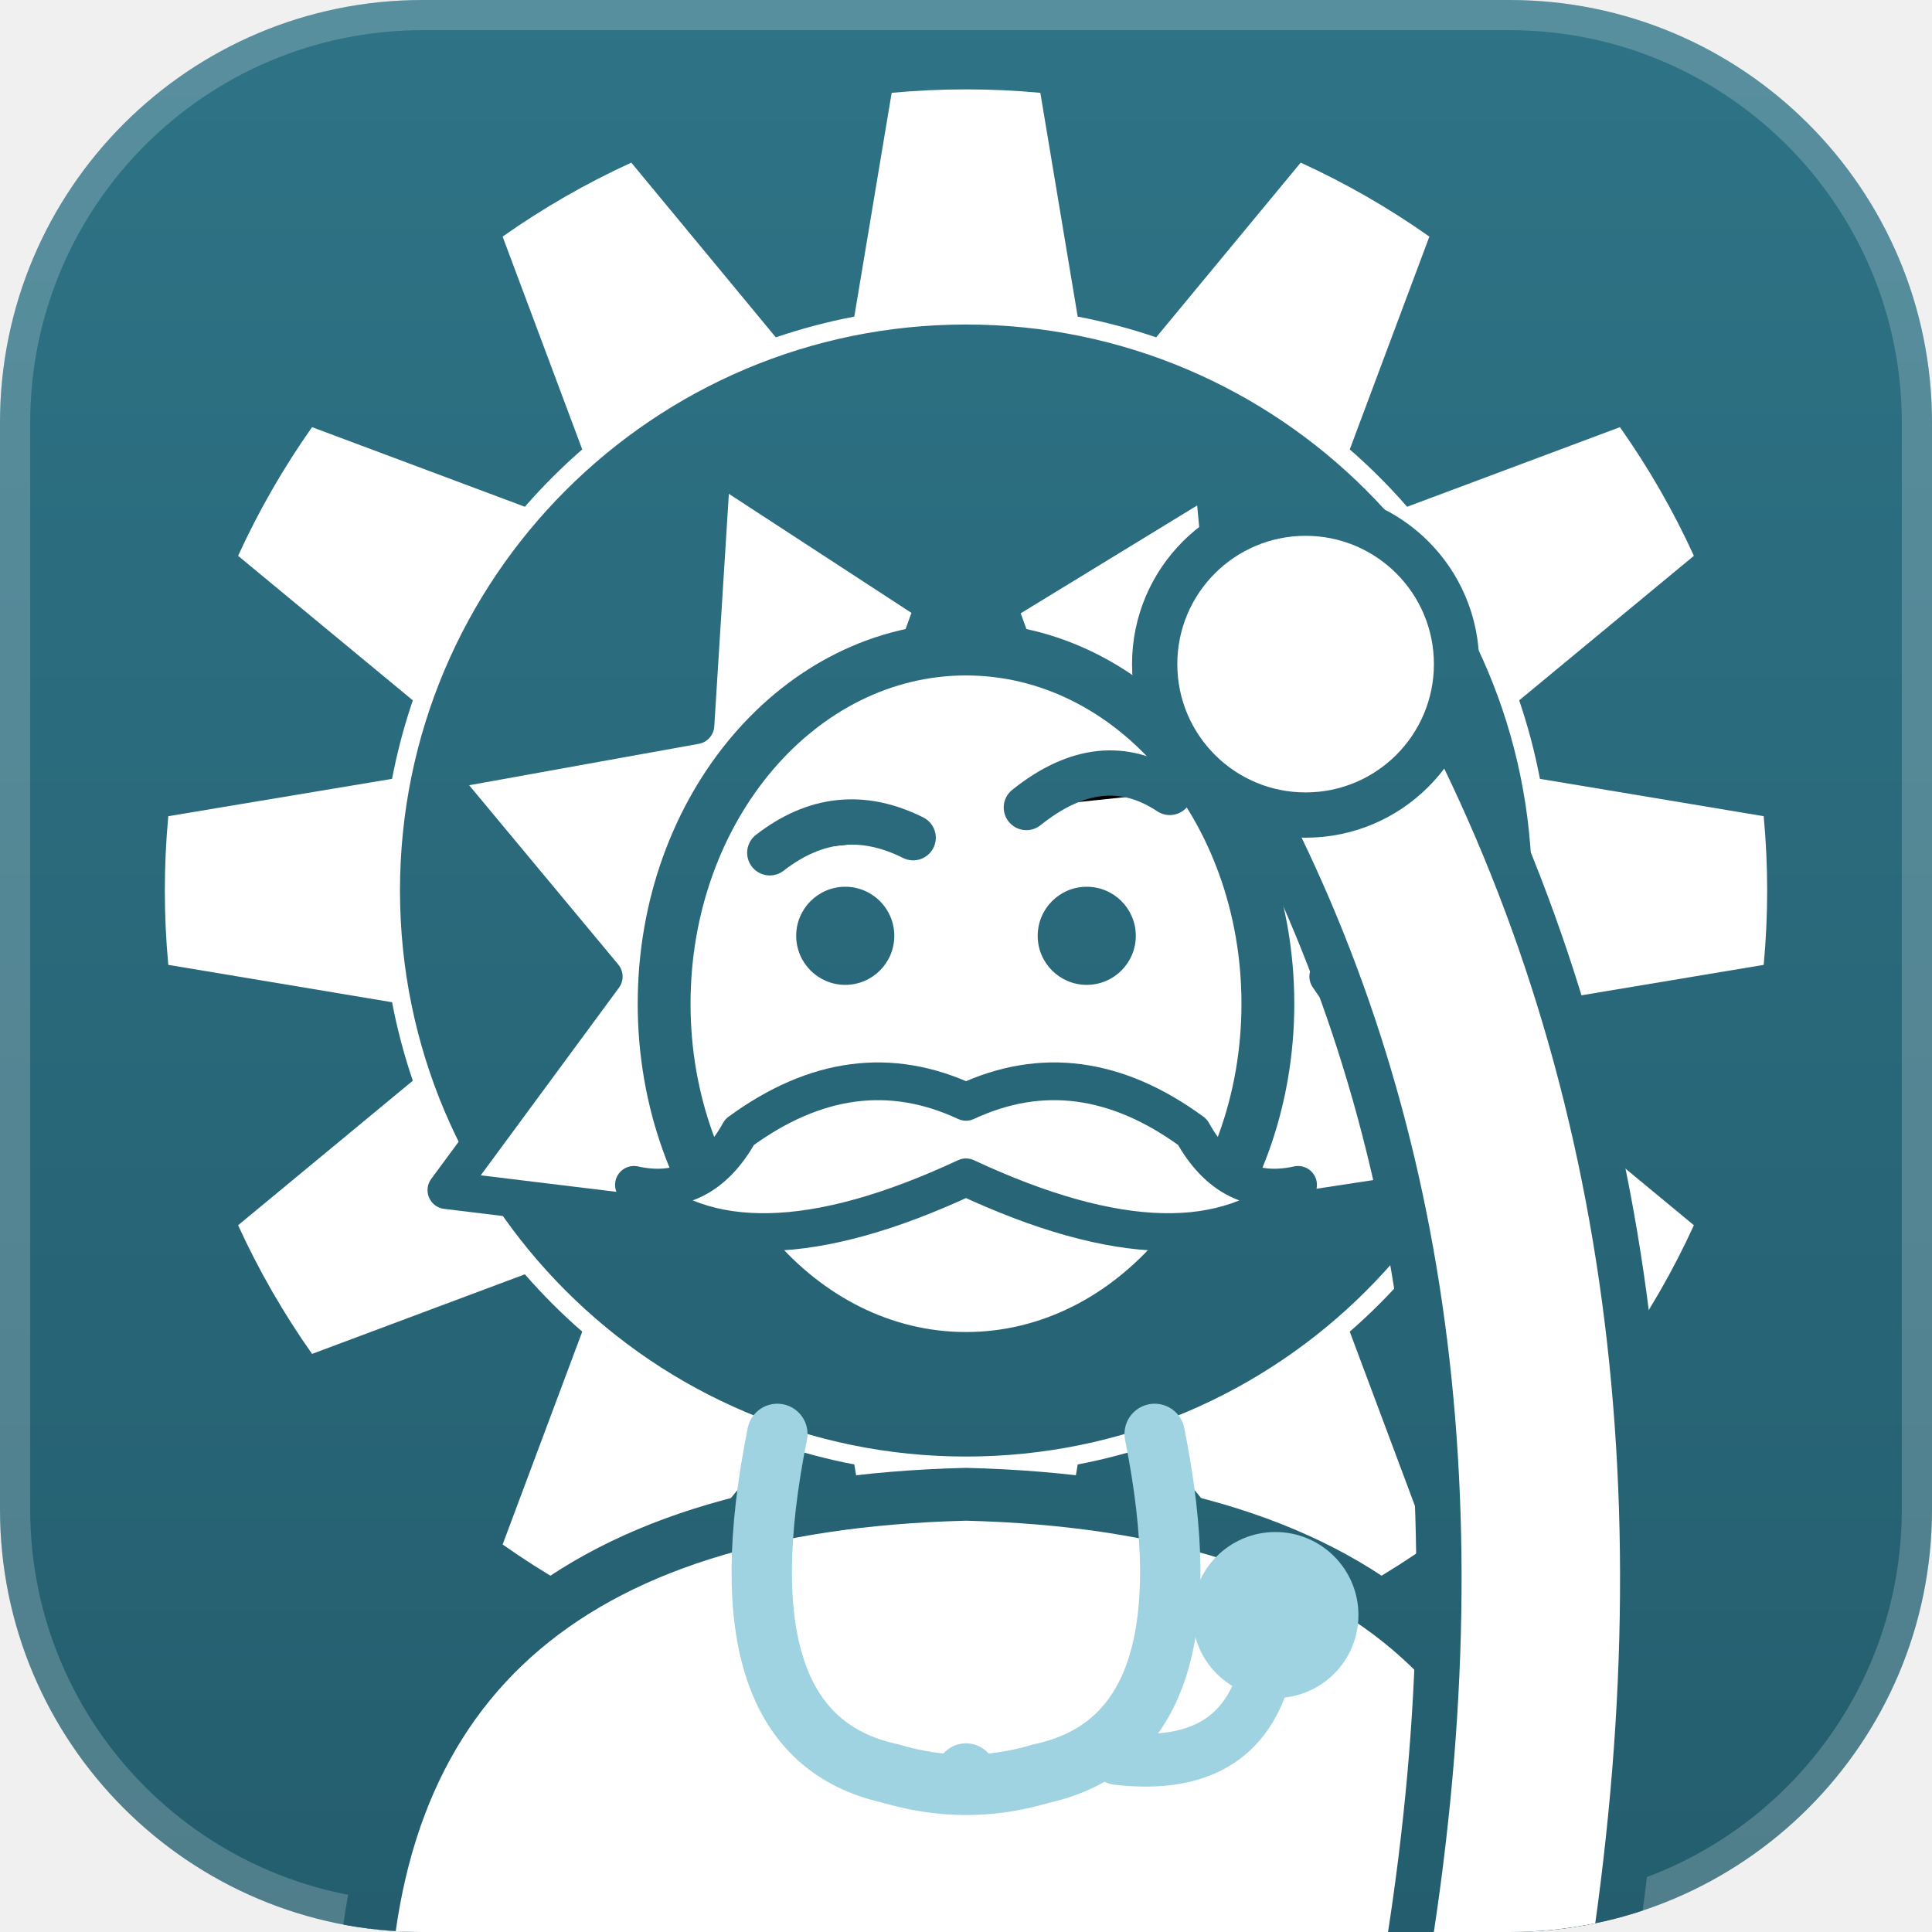
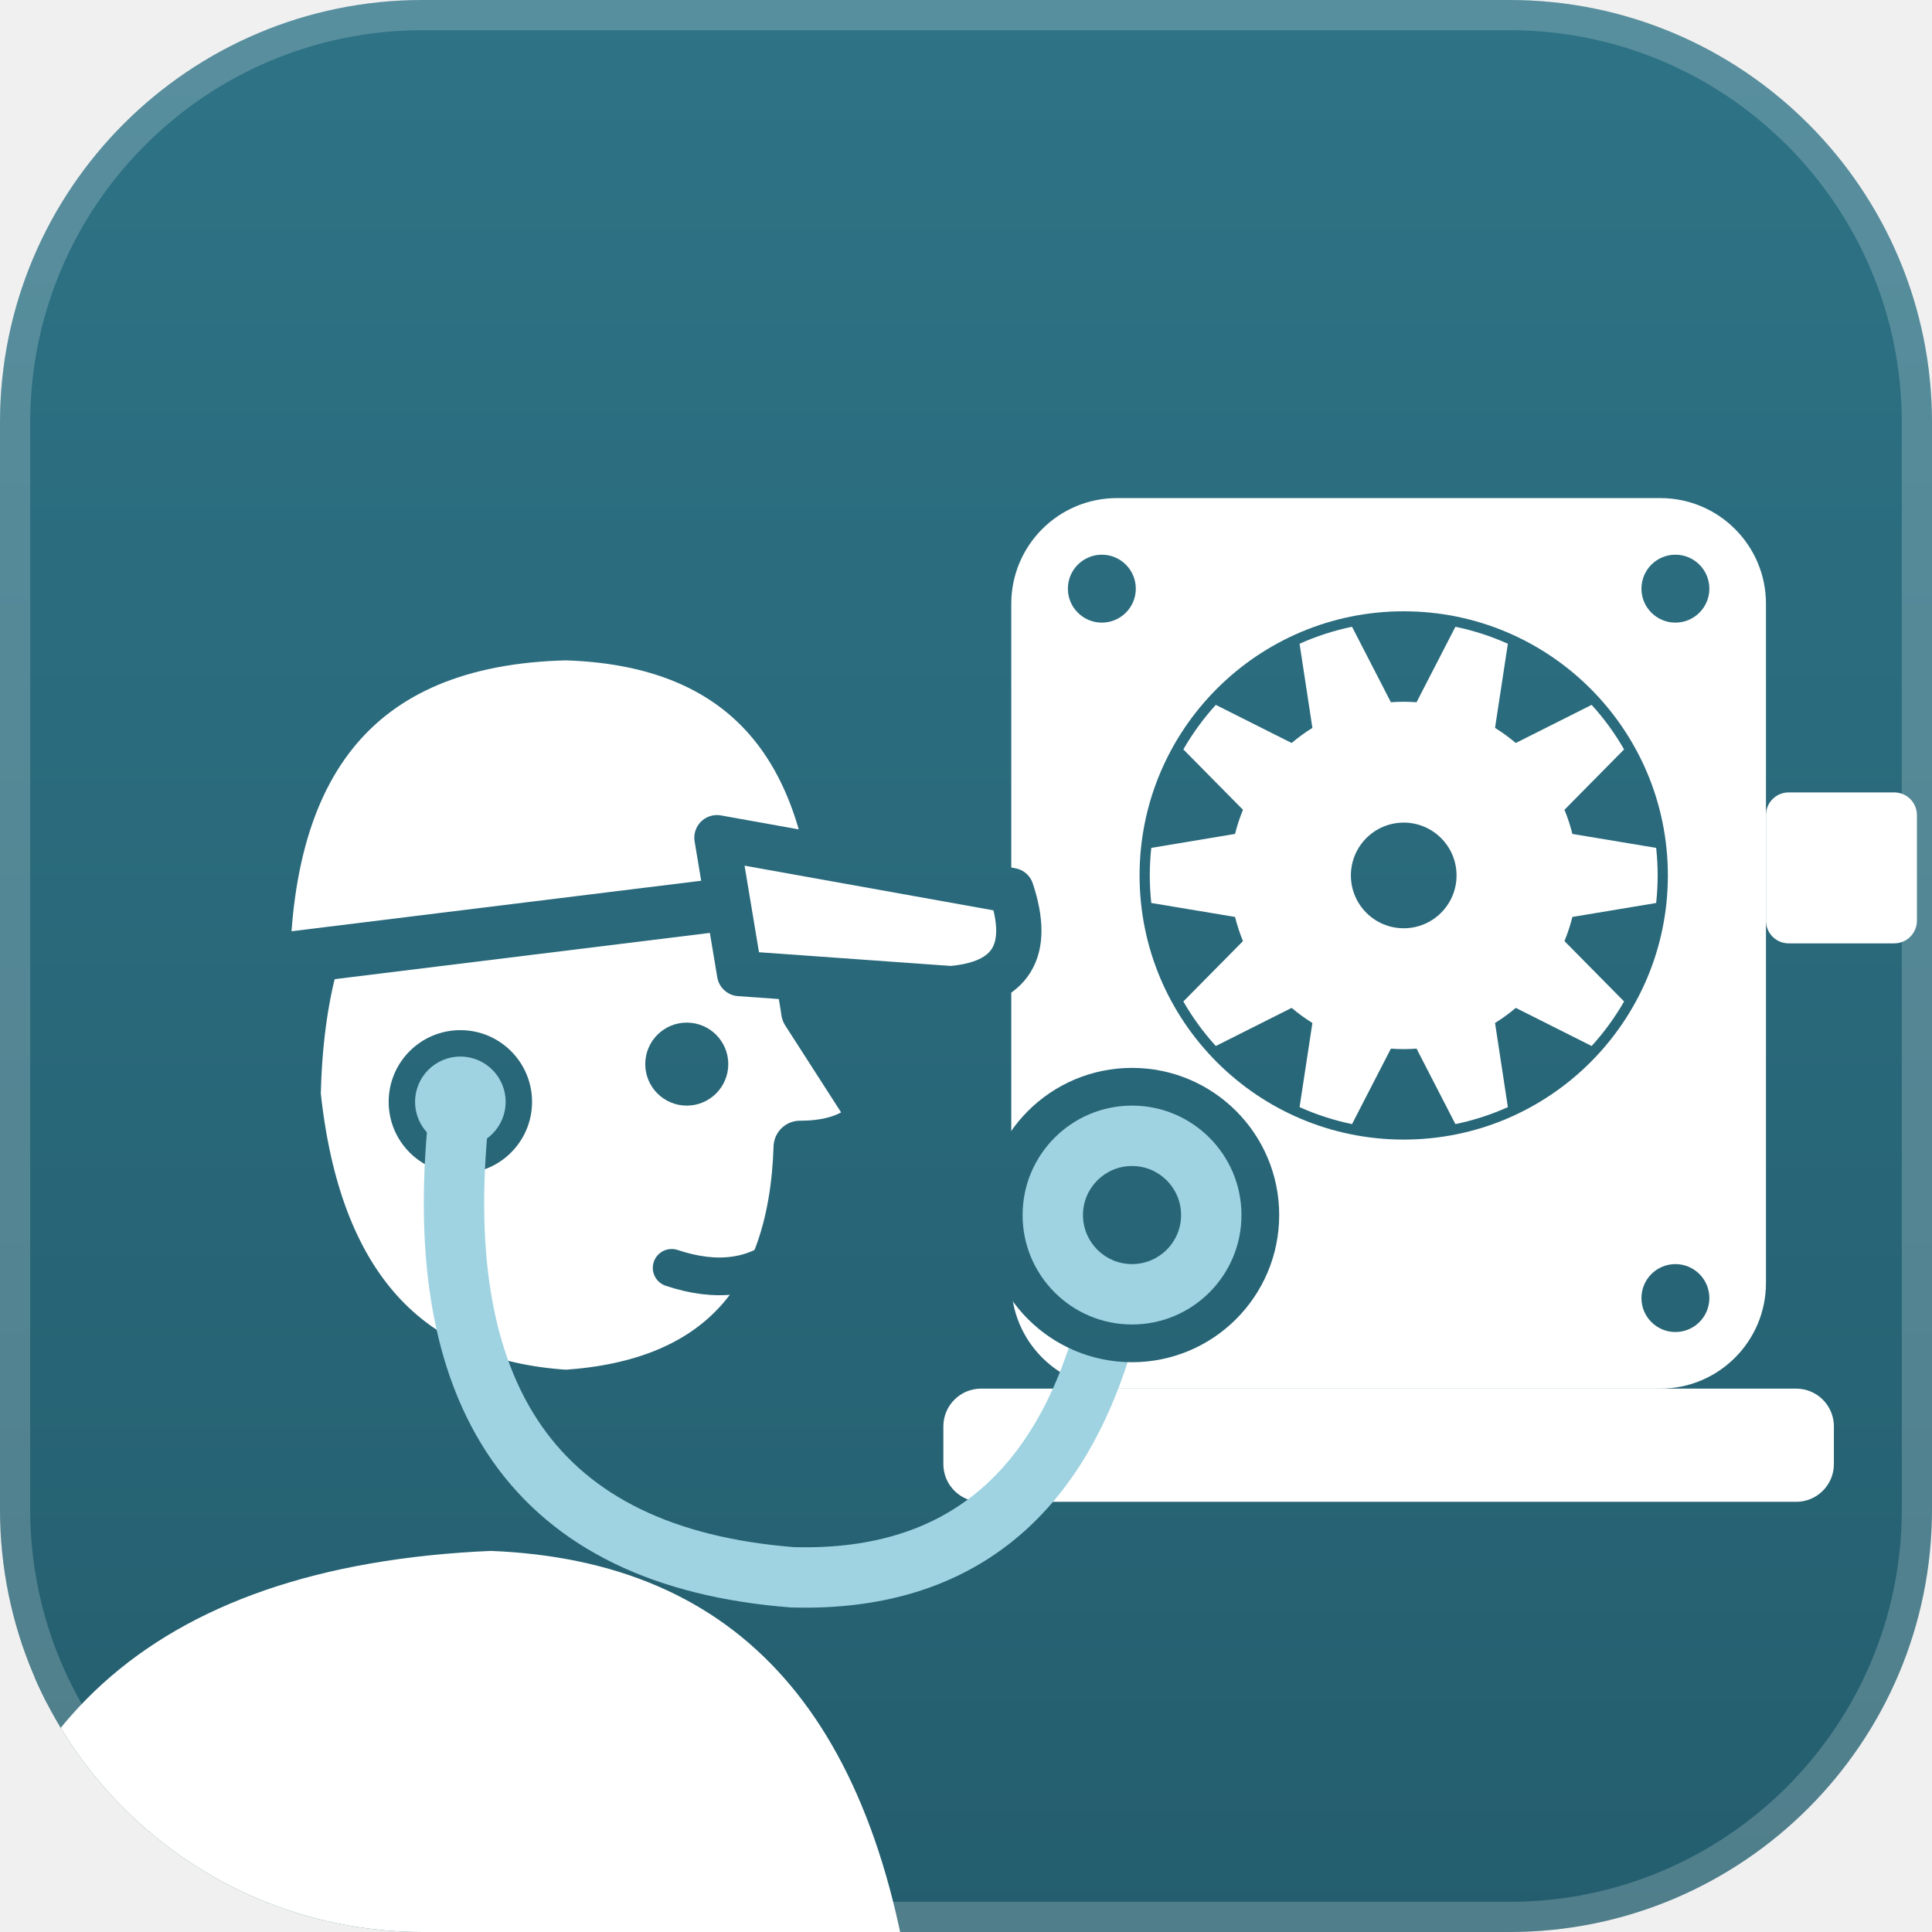
<svg xmlns="http://www.w3.org/2000/svg" viewBox="0 0 512 512" width="512" height="512">
  <defs>
    <linearGradient id="bg" x1="0" y1="0" x2="0" y2="512" gradientUnits="userSpaceOnUse">
      <stop offset="0" stop-color="#2E7386" />
      <stop offset="1" stop-color="#245E6E" />
    </linearGradient>
  </defs>
  <rect width="512" height="512" rx="112" fill="url(#bg)" />
-   <rect x="4" y="4" width="504" height="504" rx="108" fill="none" stroke="#FFFFFF" stroke-opacity="0.2" stroke-width="8" />
  <clipPath id="tc">
    <rect width="512" height="512" rx="112" />
  </clipPath>
  <g clip-path="url(#tc)">
-     <path d="M408.1 206.4L467.4 216.3A212.3 212.3 0 0 1 467.4 255.7L408.1 265.6A155 155 0 0 1 402.6 286.4L448.9 324.7A212.3 212.3 0 0 1 429.3 358.8L372.9 337.7A155 155 0 0 1 357.7 352.9L378.8 409.3A212.3 212.3 0 0 1 344.7 428.9L306.4 382.6A155 155 0 0 1 285.6 388.1L275.7 447.4A212.3 212.3 0 0 1 236.3 447.4L226.4 388.1A155 155 0 0 1 205.6 382.6L167.3 428.9A212.3 212.3 0 0 1 133.2 409.3L154.3 352.9A155 155 0 0 1 139.1 337.7L82.7 358.8A212.3 212.3 0 0 1 63.1 324.7L109.4 286.4A155 155 0 0 1 103.9 265.6L44.6 255.7A212.3 212.3 0 0 1 44.6 216.3L103.9 206.4A155 155 0 0 1 109.4 185.6L63.1 147.3A212.3 212.3 0 0 1 82.7 113.2L139.1 134.3A155 155 0 0 1 154.3 119.1L133.2 62.7A212.3 212.3 0 0 1 167.3 43.1L205.6 89.4A155 155 0 0 1 226.4 83.9L236.3 24.6A212.3 212.3 0 0 1 275.7 24.6L285.6 83.9A155 155 0 0 1 306.4 89.4L344.7 43.1A212.3 212.3 0 0 1 378.8 62.7L357.7 119.1A155 155 0 0 1 372.9 134.3L429.3 113.2A212.3 212.3 0 0 1 448.9 147.3L402.6 185.6A155 155 0 0 1 408.1 206.4ZM406 236A150 150 0 1 1 106 236A150 150 0 1 1 406 236Z" fill="#FFFFFF" fill-rule="evenodd" />
-     <path d="M96 540 Q96 400 256 396 Q416 400 416 540Z" fill="#FFFFFF" stroke="url(#bg)" stroke-width="14" />
-     <path d="M188.1 323.9 L118.3 315.4 L160.0 258.8 L115.0 204.7 L184.3 192.2 L188.7 122.0 L247.6 160.4Z" fill="#FFFFFF" stroke="url(#bg)" stroke-width="10" stroke-linejoin="round" />
-     <path d="M264.4 160.4 L321.5 125.5 L327.7 192.2 L393.2 206.1 L352.0 258.8 L390.1 313.8 L323.9 323.9Z" fill="#FFFFFF" stroke="url(#bg)" stroke-width="10" stroke-linejoin="round" />
-     <ellipse cx="256" cy="266" rx="80" ry="94" fill="#FFFFFF" stroke="url(#bg)" stroke-width="14" />
-     <circle cx="224" cy="248" r="13" fill="url(#bg)" />
-     <circle cx="288" cy="248" r="13" fill="url(#bg)" />
-     <path d="M204 226 Q222 212 242 222 M272 214 Q292 198 310 210" stroke="url(#bg)" stroke-width="12" stroke-linecap="round" />
-     <path d="M256 292 Q226 278 196 300 Q186 318 168 314 Q196 340 256 312 Q316 340 344 314 Q326 318 316 300 Q286 278 256 292Z" fill="#FFFFFF" stroke="url(#bg)" stroke-width="10" stroke-linejoin="round" />
-     <path d="M206 380 Q190 460 236 470 M306 380 Q322 460 276 470 M256 470 L256 470" fill="none" stroke="#9FD3E1" stroke-width="16" stroke-linecap="round" />
-     <path d="M236 470 Q256 476 276 470" fill="none" stroke="#9FD3E1" stroke-width="16" />
-     <circle cx="352" cy="462" r="0" />
-     <path d="M296 466 Q330 470 336 440" fill="none" stroke="#9FD3E1" stroke-width="14" stroke-linecap="round" />
-     <circle cx="338" cy="428" r="22" fill="#9FD3E1" />
-     <path d="M400 520 Q430 330 352 190" fill="none" stroke="url(#bg)" stroke-width="66" stroke-linecap="round" />
-     <path d="M400 520 Q430 330 352 190" fill="none" stroke="#FFFFFF" stroke-width="42" stroke-linecap="round" />
-     <circle cx="346" cy="176" r="40" fill="#FFFFFF" stroke="url(#bg)" stroke-width="12" />
+     <rect x="268" y="132" width="200" height="236" rx="28" fill="#FFFFFF" />
+     <rect x="250" y="368" width="236" height="30" rx="10" fill="#FFFFFF" />
+     <rect x="468" y="210" width="40" height="40" rx="6" fill="#FFFFFF" />
+     <circle cx="372" cy="232" r="70" fill="url(#bg)" />
+     <path d="M416.7 221L438.9 224.7A67.3 67.3 0 0 1 438.9 239.3L416.7 243A46 46 0 0 1 414.6 249.4L430.4 265.4A67.3 67.3 0 0 1 421.8 277.2L401.7 267.1A46 46 0 0 1 396.2 271.1L399.6 293.4A67.3 67.3 0 0 1 385.7 297.9L375.4 277.9A46 46 0 0 1 368.6 277.9L358.3 297.9A67.3 67.3 0 0 1 344.4 293.4L347.8 271.1A46 46 0 0 1 342.3 267.1L322.2 277.2A67.3 67.3 0 0 1 313.6 265.4L329.4 249.4A46 46 0 0 1 327.3 243L305.1 239.3A67.3 67.3 0 0 1 305.1 224.7L327.3 221A46 46 0 0 1 329.4 214.6L313.6 198.6A67.3 67.3 0 0 1 322.2 186.8L342.3 196.9A46 46 0 0 1 347.8 192.9L344.4 170.6A67.3 67.3 0 0 1 358.3 166.1L368.6 186.1A46 46 0 0 1 375.4 186.1L385.7 166.1A67.3 67.3 0 0 1 399.6 170.6L396.2 192.9A46 46 0 0 1 401.7 196.9L421.8 186.8A67.3 67.3 0 0 1 430.4 198.6L414.6 214.6A46 46 0 0 1 416.7 221ZM386 232A14 14 0 1 1 358 232A14 14 0 1 1 386 232Z" fill="#FFFFFF" fill-rule="evenodd" />
+     <circle cx="292" cy="156" r="9" fill="url(#bg)" />
+     <circle cx="444" cy="156" r="9" fill="url(#bg)" />
+     <circle cx="292" cy="344" r="9" fill="url(#bg)" />
+     <circle cx="444" cy="344" r="9" fill="url(#bg)" />
+     <path d="M-20 540 Q-10 410 130 404 Q236 408 250 540Z" fill="#FFFFFF" stroke="url(#bg)" stroke-width="14" />
+     <path d="M140 210 Q206 210 214 268 L232 296 Q226 304 212 304 Q210 366 150 370 Q86 366 78 290 Q80 210 140 210Z" fill="#FFFFFF" stroke="url(#bg)" stroke-width="14" stroke-linejoin="round" />
+     <path d="M70 268 Q66 170 150 168 Q214 170 222 236 L76 254Z" fill="#FFFFFF" stroke="url(#bg)" stroke-width="14" stroke-linejoin="round" />
+     <path d="M190 222 L268 236 Q276 260 252 262 L196 258Z" fill="#FFFFFF" stroke="url(#bg)" stroke-width="12" stroke-linejoin="round" />
+     <circle cx="182" cy="282" r="11" fill="url(#bg)" />
+     <path d="M178 336 Q196 342 208 332" fill="none" stroke="url(#bg)" stroke-width="10" stroke-linecap="round" />
+     <circle cx="122" cy="292" r="19" fill="url(#bg)" />
+     <circle cx="122" cy="292" r="12" fill="#9FD3E1" />
+     <path d="M122 292 Q108 410 210 418 Q280 420 296 340" fill="none" stroke="#9FD3E1" stroke-width="16" stroke-linecap="round" />
+     <circle cx="300" cy="322" r="34" fill="#9FD3E1" stroke="url(#bg)" stroke-width="10" />
+     <circle cx="300" cy="322" r="13" fill="url(#bg)" />
  </g>
+   <rect x="4" y="4" width="504" height="504" rx="108" fill="none" stroke="#FFFFFF" stroke-opacity="0.2" stroke-width="8" />
</svg>
